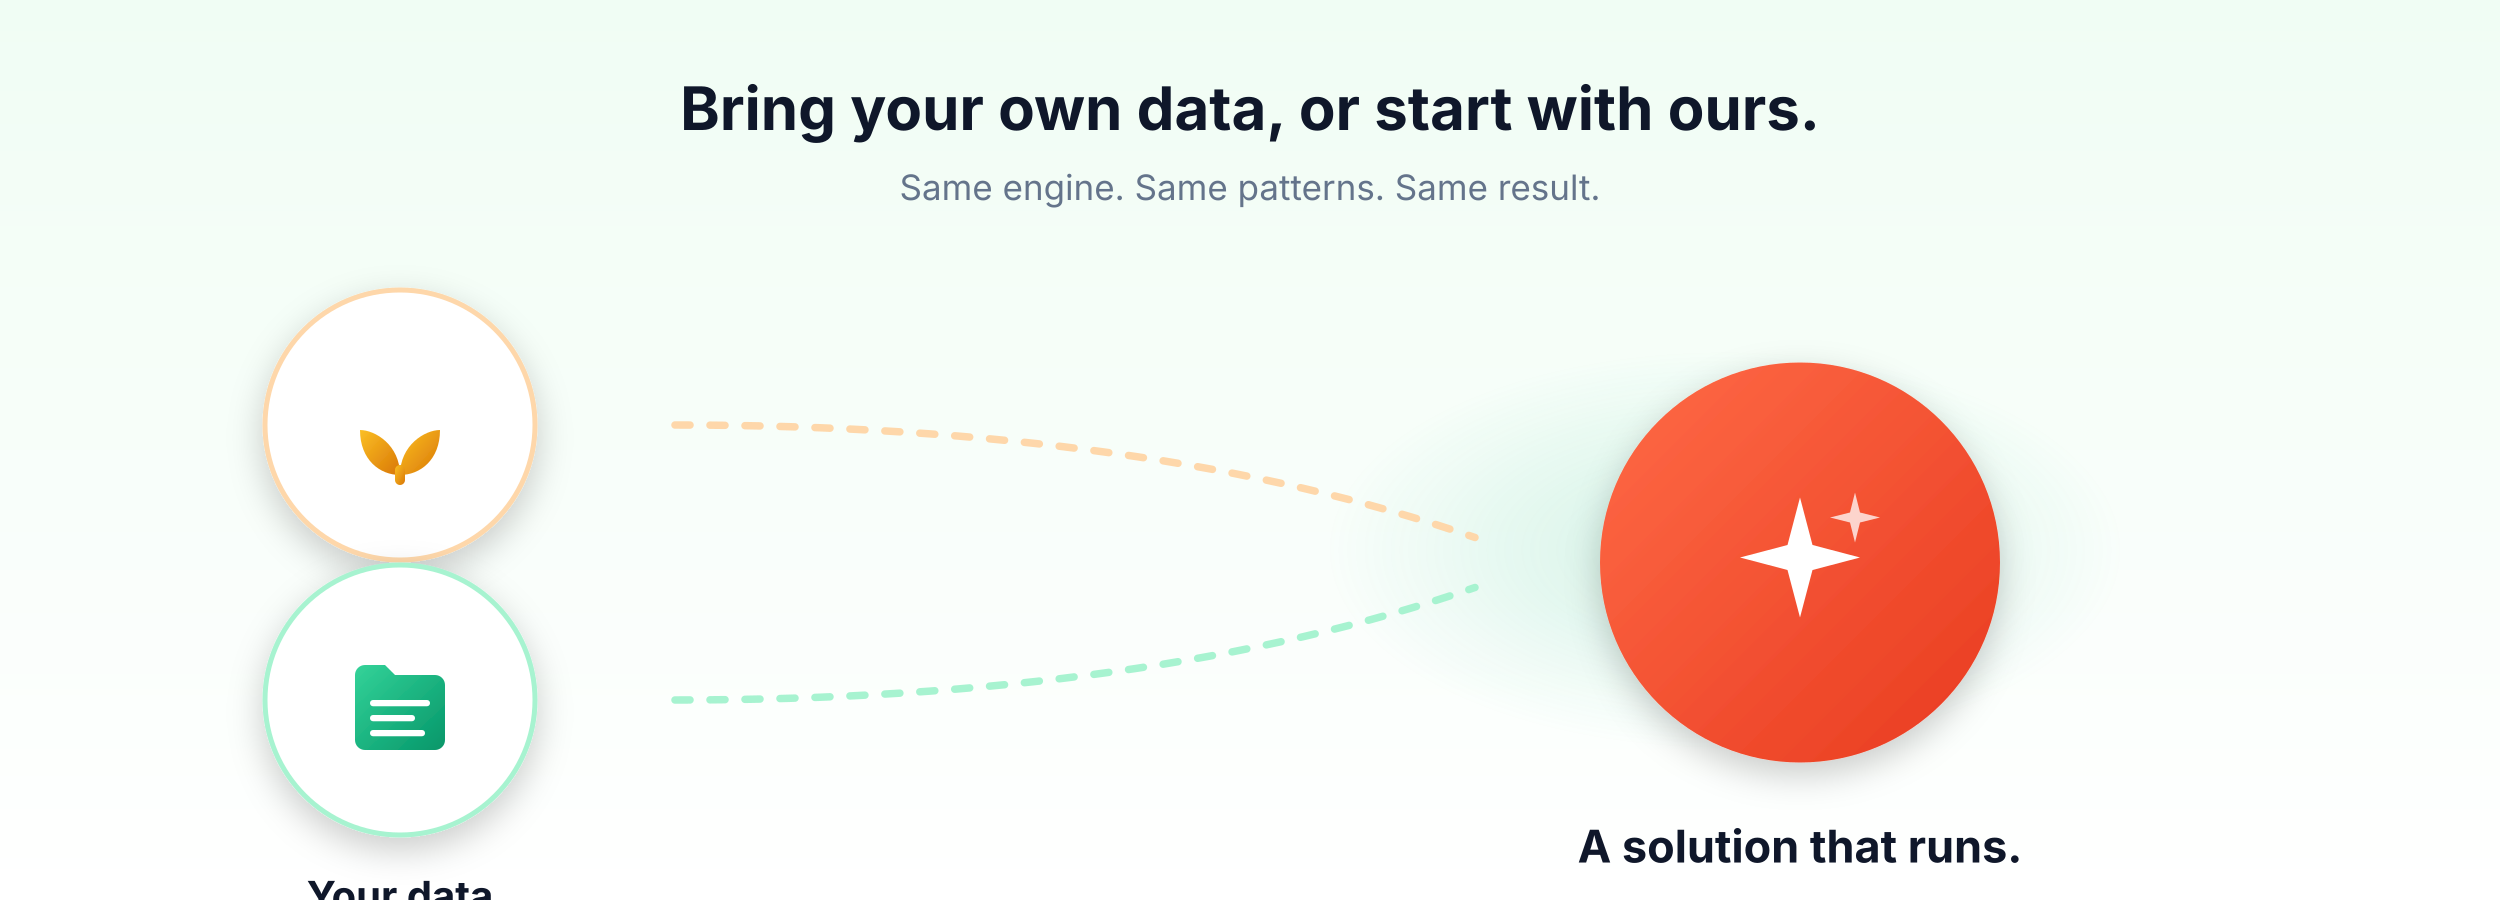
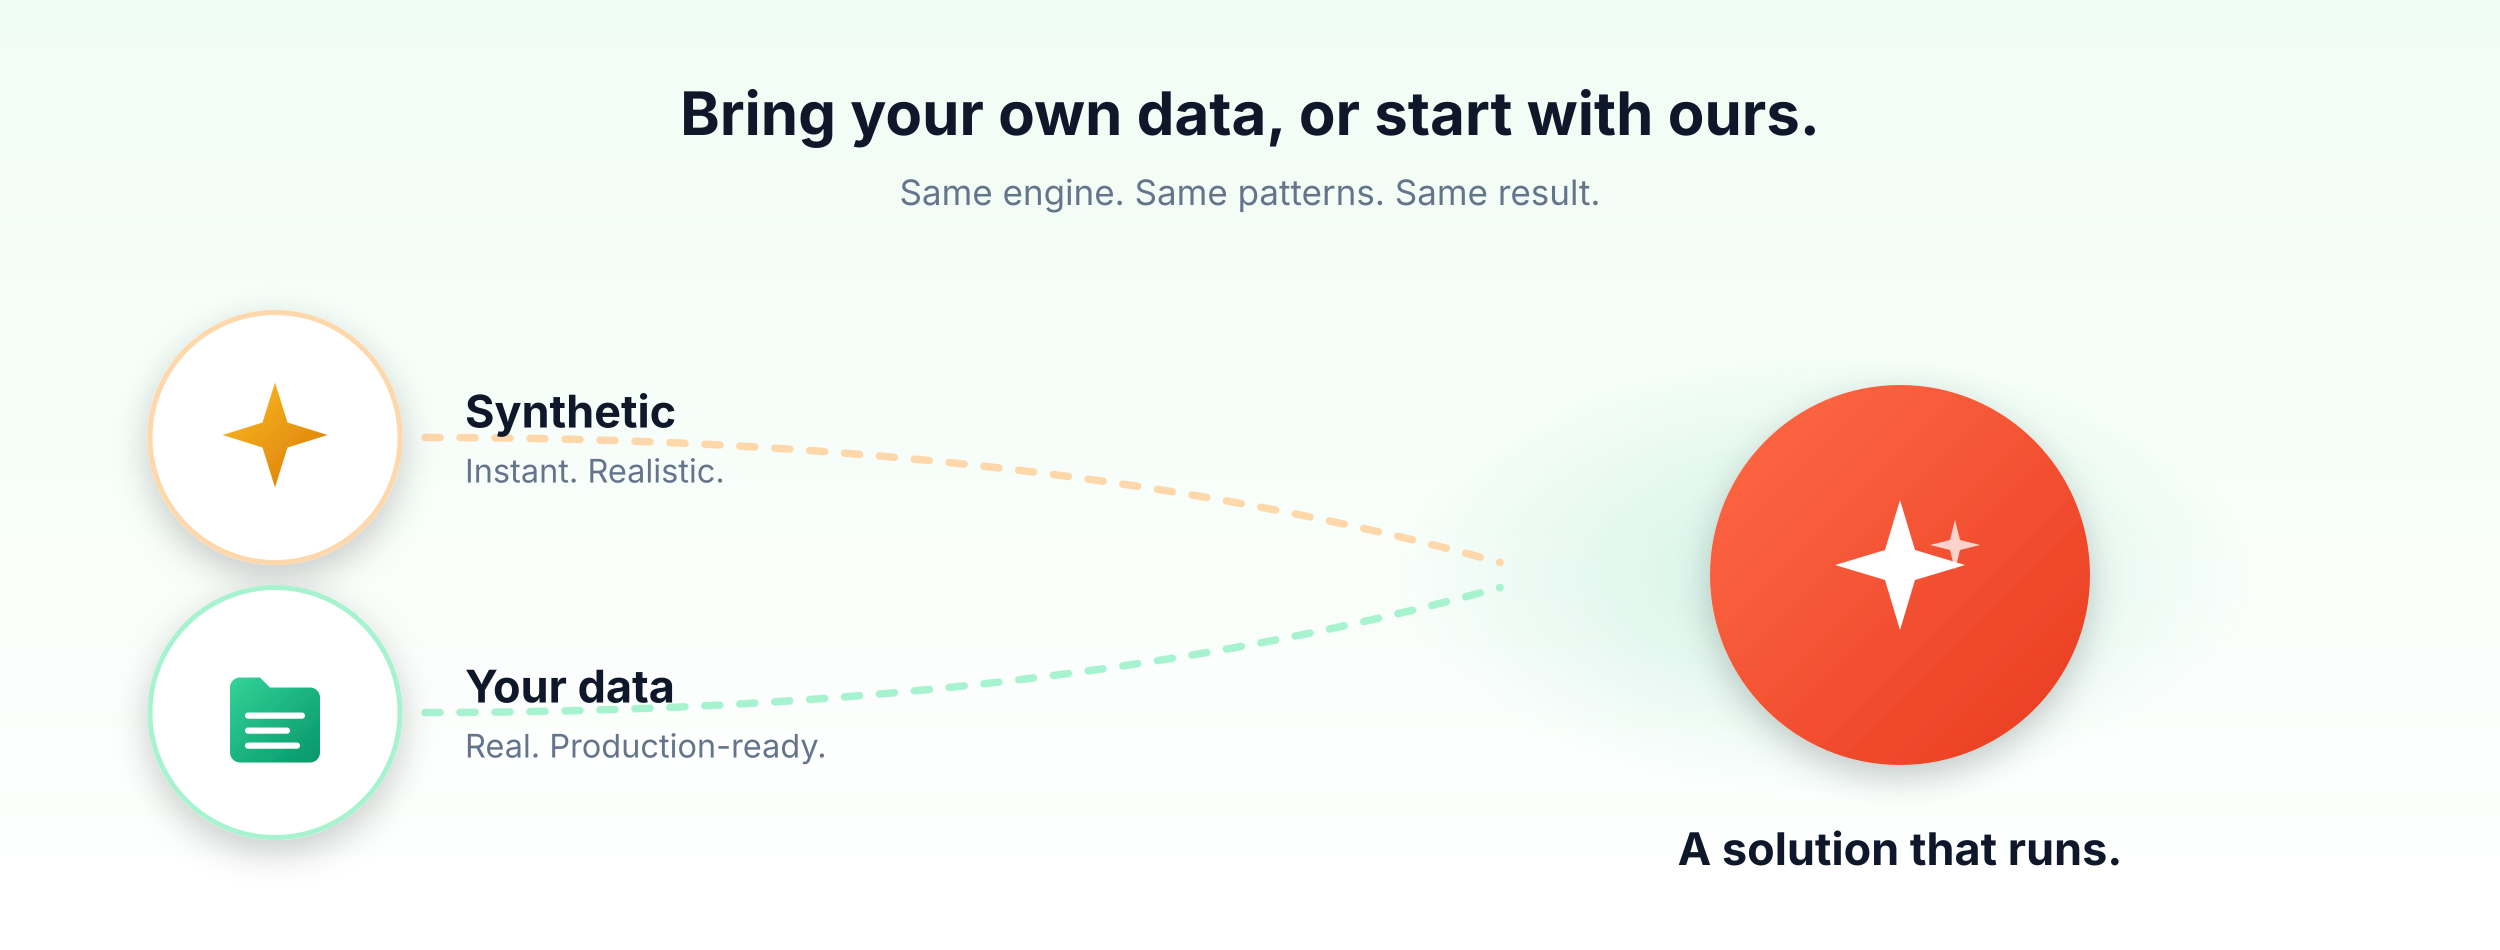
- <svg xmlns="http://www.w3.org/2000/svg" viewBox="0 0 1000 360" font-family="-apple-system, BlinkMacSystemFont, 'Segoe UI', Inter, sans-serif">
+ <svg xmlns="http://www.w3.org/2000/svg" viewBox="0 0 1000 380" font-family="-apple-system, BlinkMacSystemFont, 'Segoe UI', Inter, sans-serif">
  <defs>
    <linearGradient id="dBg" x1="0" y1="0" x2="0" y2="1">
      <stop offset="0%" stop-color="#F0FDF4" />
      <stop offset="100%" stop-color="#FFFFFF" />
    </linearGradient>
    <linearGradient id="dGreen" x1="0" y1="0" x2="1" y2="1">
      <stop offset="0%" stop-color="#34D399" />
      <stop offset="100%" stop-color="#059669" />
    </linearGradient>
    <linearGradient id="dAmber" x1="0" y1="0" x2="1" y2="1">
      <stop offset="0%" stop-color="#FBBF24" />
      <stop offset="100%" stop-color="#D97706" />
    </linearGradient>
    <linearGradient id="dBrick" x1="0" y1="0" x2="1" y2="1">
      <stop offset="0%" stop-color="#FF6B47" />
      <stop offset="100%" stop-color="#E83A1F" />
    </linearGradient>
    <radialGradient id="dGlow" cx="0.5" cy="0.5" r="0.5">
      <stop offset="0%" stop-color="#10B981" stop-opacity="0.18" />
      <stop offset="100%" stop-color="#10B981" stop-opacity="0" />
    </radialGradient>
    <filter id="dShadow" x="-30%" y="-30%" width="160%" height="160%">
      <feGaussianBlur in="SourceAlpha" stdDeviation="7" />
      <feOffset dx="0" dy="5" />
      <feComponentTransfer>
        <feFuncA type="linear" slope="0.2" />
      </feComponentTransfer>
      <feMerge>
        <feMergeNode />
        <feMergeNode in="SourceGraphic" />
      </feMerge>
    </filter>
  </defs>
-   <rect width="1000" height="360" fill="url(#dBg)" />
-   <text x="500" y="52" text-anchor="middle" font-size="24" font-weight="700" fill="#0F172A">Bring your own data, or start with ours.</text>
-   <text x="500" y="80" text-anchor="middle" font-size="14" fill="#64748B">Same engine. Same patterns. Same result.</text>
-   <ellipse cx="690" cy="220" rx="160" ry="80" fill="url(#dGlow)" />
-   <path d="M 270 170 Q 460 170 590 215" stroke="#FED7AA" stroke-width="3" stroke-dasharray="6 8" fill="none" stroke-linecap="round" />
-   <path d="M 270 280 Q 460 280 590 235" stroke="#A7F3D0" stroke-width="3" stroke-dasharray="6 8" fill="none" stroke-linecap="round" />
-   <g transform="translate(160, 170)">
+   <rect width="1000" height="380" fill="url(#dBg)" />
+   <text x="500" y="54" text-anchor="middle" font-size="24" font-weight="700" fill="#0F172A">Bring your own data, or start with ours.</text>
+   <text x="500" y="82" text-anchor="middle" font-size="14" fill="#64748B">Same engine. Same patterns. Same result.</text>
+   <ellipse cx="730" cy="230" rx="170" ry="90" fill="url(#dGlow)" />
+   <path d="M 170 175 Q 420 175 600 225" stroke="#FED7AA" stroke-width="3" stroke-dasharray="6 8" fill="none" stroke-linecap="round" />
+   <path d="M 170 285 Q 420 285 600 235" stroke="#A7F3D0" stroke-width="3" stroke-dasharray="6 8" fill="none" stroke-linecap="round" />
+   <g transform="translate(110, 175)">
    <g filter="url(#dShadow)">
-       <circle r="54" fill="#FFFFFF" stroke="#FED7AA" stroke-width="2" />
-       <g transform="translate(-22, -22)" fill="url(#dAmber)">
-         <path d="M 22 42 C 22 30 12 24 6 24 C 6 36 14 42 22 42 Z" />
-         <path d="M 22 42 C 22 30 32 24 38 24 C 38 36 30 42 22 42 Z" />
-         <rect x="20" y="38" width="4" height="8" rx="2" />
+       <circle r="50" fill="#FFFFFF" stroke="#FED7AA" stroke-width="2" />
+       <g transform="translate(0, 0)" fill="url(#dAmber)">
+         <path d="M 0 -22 L 5 -6 L 21 -1 L 5 4 L 0 20 L -5 4 L -21 -1 L -5 -6 Z" />
      </g>
    </g>
-     <text x="0" y="84" text-anchor="middle" font-size="16" font-weight="700" fill="#0F172A">Synthetic</text>
-     <text x="0" y="104" text-anchor="middle" font-size="12" fill="#64748B">Instant. Realistic.</text>
+     <text x="76" y="-4" font-size="18" font-weight="700" fill="#0F172A">Synthetic</text>
+     <text x="76" y="18" font-size="13" fill="#64748B">Instant. Realistic.</text>
  </g>
-   <g transform="translate(160, 280)">
+   <g transform="translate(110, 285)">
    <g filter="url(#dShadow)">
-       <circle r="54" fill="#FFFFFF" stroke="#A7F3D0" stroke-width="2" />
+       <circle r="50" fill="#FFFFFF" stroke="#A7F3D0" stroke-width="2" />
      <g transform="translate(-22, -22)" fill="url(#dGreen)">
        <path d="M 4 12 L 4 38 a 4 4 0 0 0 4 4 h 28 a 4 4 0 0 0 4 -4 v -22 a 4 4 0 0 0 -4 -4 h -16 l -4 -4 h -8 a 4 4 0 0 0 -4 4 z" />
        <rect x="10" y="22" width="24" height="2.5" rx="1.2" fill="#FFFFFF" />
        <rect x="10" y="28" width="18" height="2.5" rx="1.2" fill="#FFFFFF" />
        <rect x="10" y="34" width="22" height="2.5" rx="1.2" fill="#FFFFFF" />
      </g>
    </g>
-     <text x="0" y="84" text-anchor="middle" font-size="16" font-weight="700" fill="#0F172A">Your data</text>
-     <text x="0" y="104" text-anchor="middle" font-size="12" fill="#64748B">Real. Production-ready.</text>
+     <text x="76" y="-4" font-size="18" font-weight="700" fill="#0F172A">Your data</text>
+     <text x="76" y="18" font-size="13" fill="#64748B">Real. Production-ready.</text>
  </g>
-   <g transform="translate(720, 225)">
+   <g transform="translate(760, 230)">
    <g filter="url(#dShadow)">
-       <circle r="80" fill="url(#dBrick)" />
-       <g transform="translate(-26, -26)" fill="#FFFFFF">
-         <path d="M 26 0 L 31 19 L 50 24 L 31 29 L 26 48 L 21 29 L 2 24 L 21 19 Z" />
-         <path d="M 48 -2 L 50 6 L 58 8 L 50 10 L 48 18 L 46 10 L 38 8 L 46 6 Z" opacity="0.75" />
+       <circle r="76" fill="url(#dBrick)" />
+       <g transform="translate(0, 0)" fill="#FFFFFF">
+         <path d="M 0 -30 L 6 -10 L 26 -4 L 6 2 L 0 22 L -6 2 L -26 -4 L -6 -10 Z" />
+         <path d="M 22 -22 L 24 -14 L 32 -12 L 24 -10 L 22 -2 L 20 -10 L 12 -12 L 20 -14 Z" opacity="0.75" />
      </g>
    </g>
-     <text x="0" y="120" text-anchor="middle" font-size="18" font-weight="700" fill="#0F172A">A solution that runs.</text>
+     <text x="0" y="116" text-anchor="middle" font-size="18" font-weight="700" fill="#0F172A">A solution that runs.</text>
  </g>
</svg>
